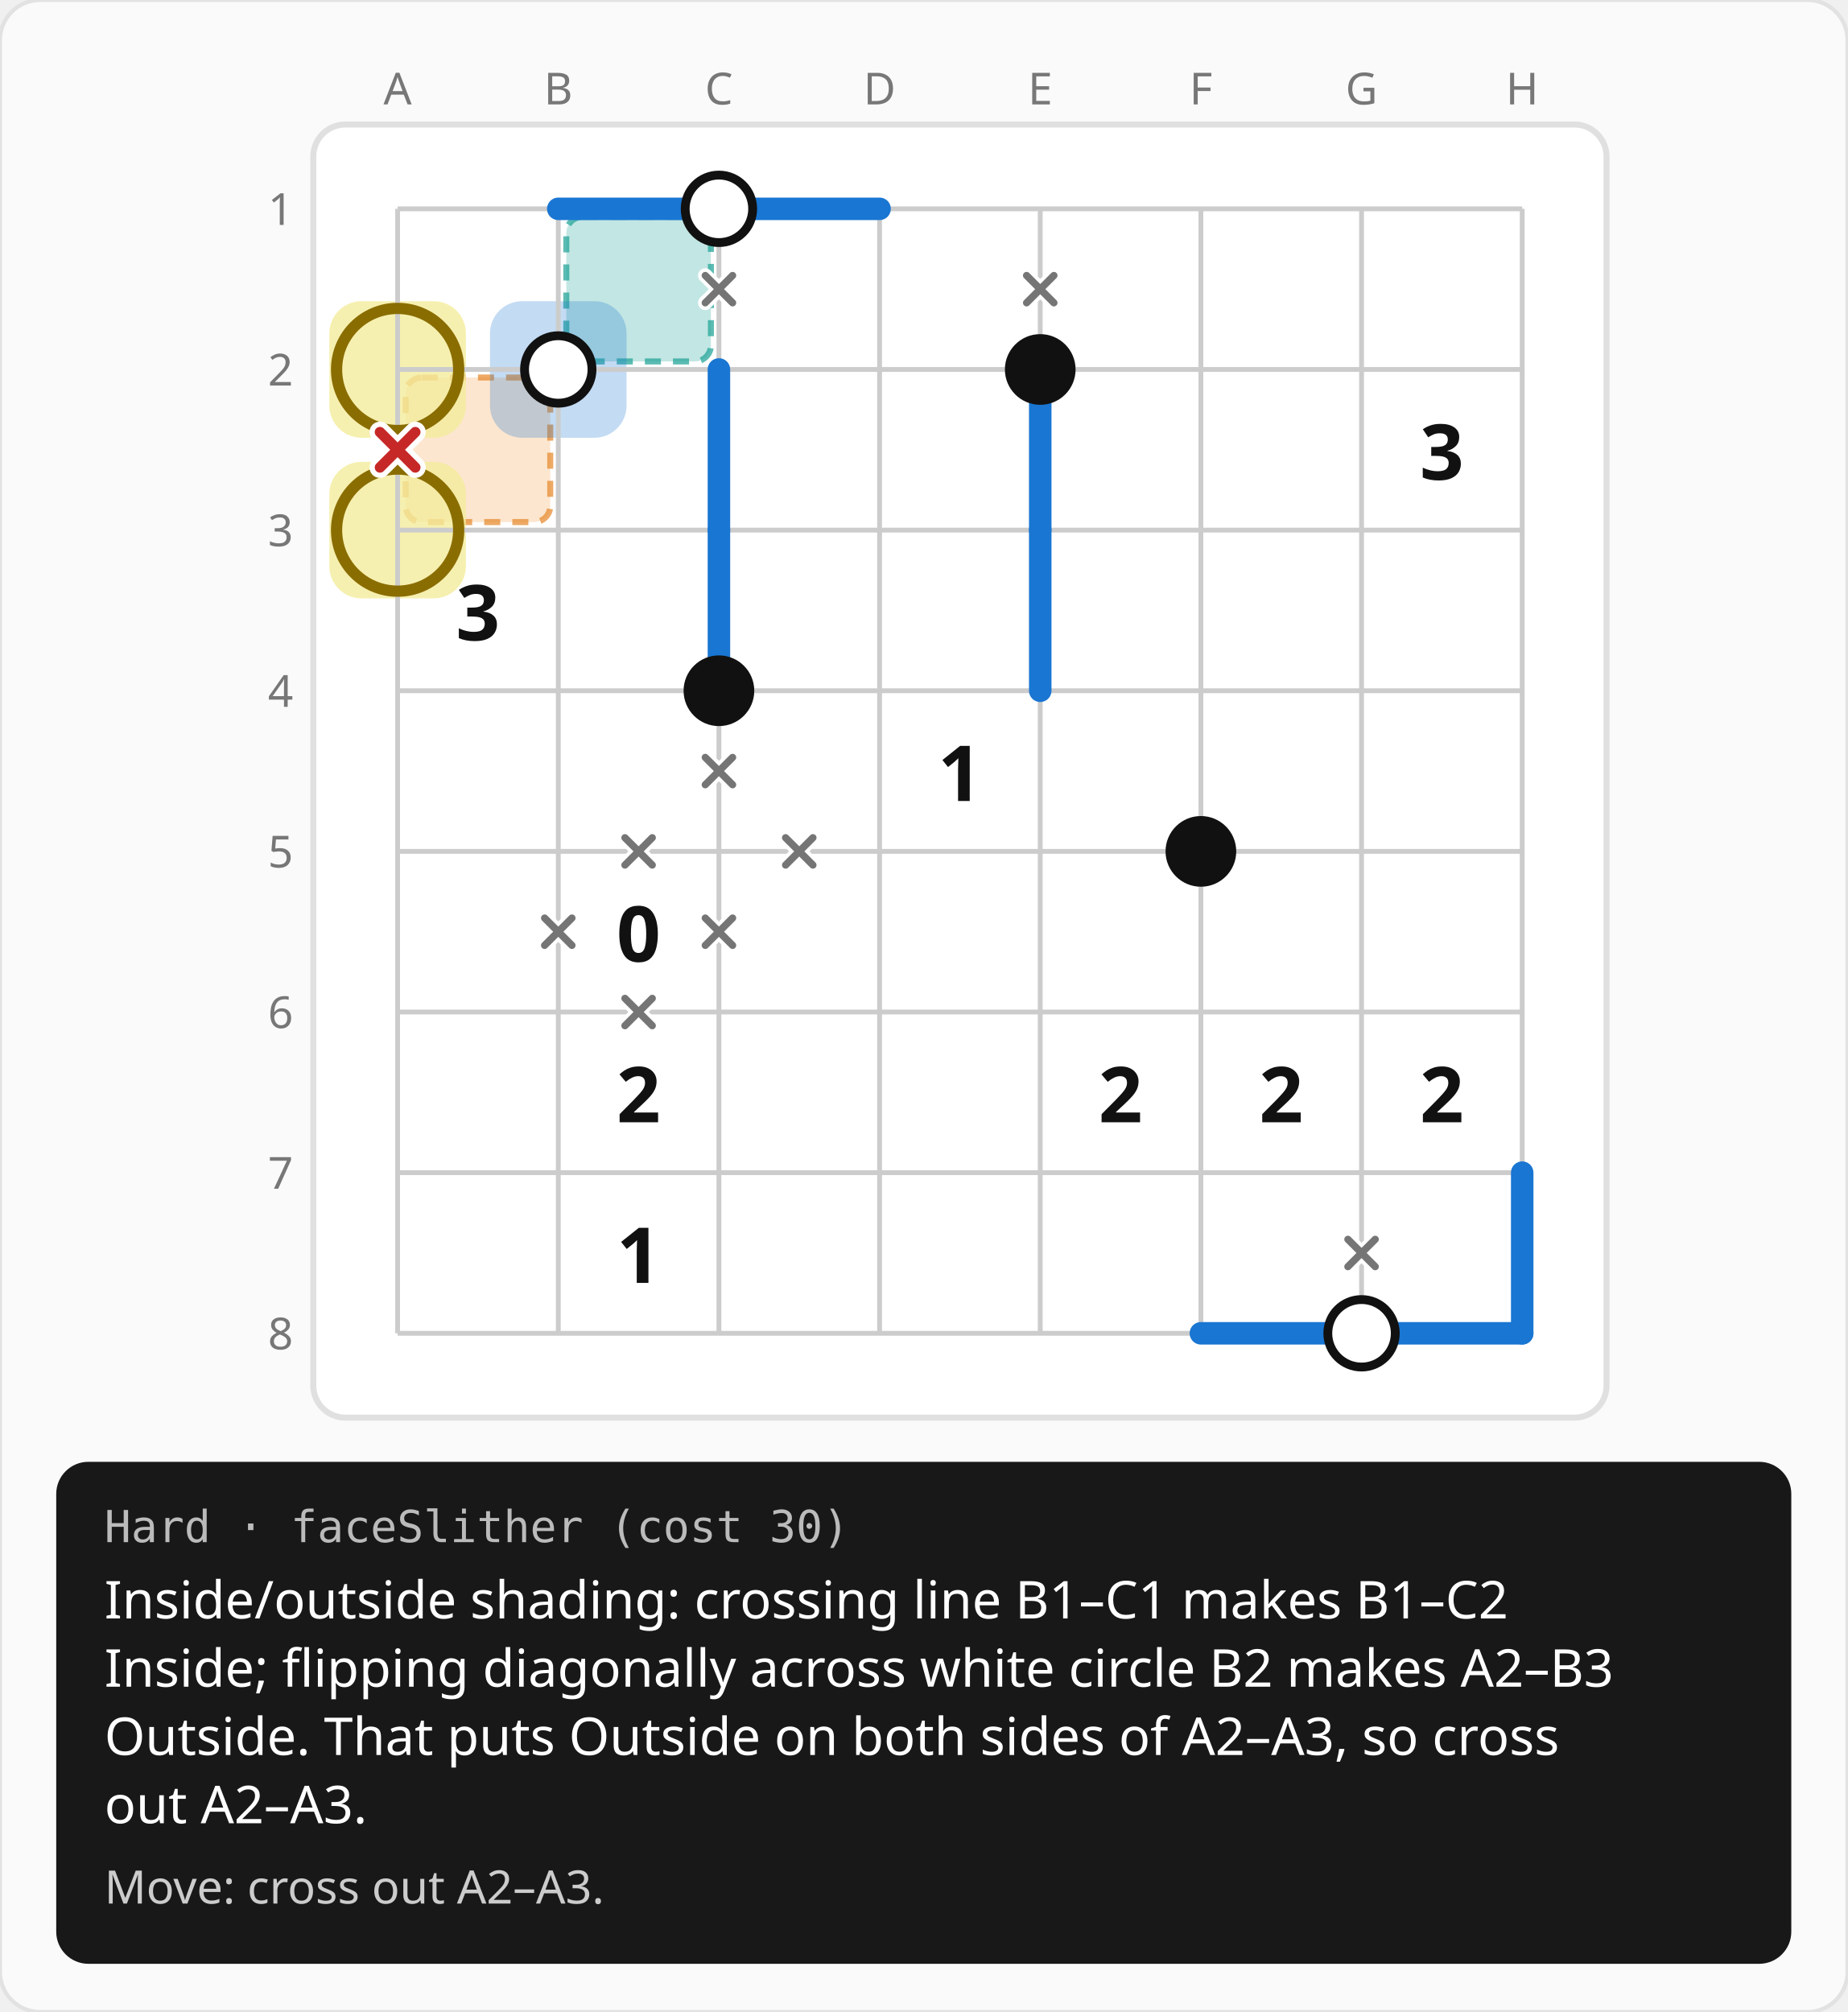
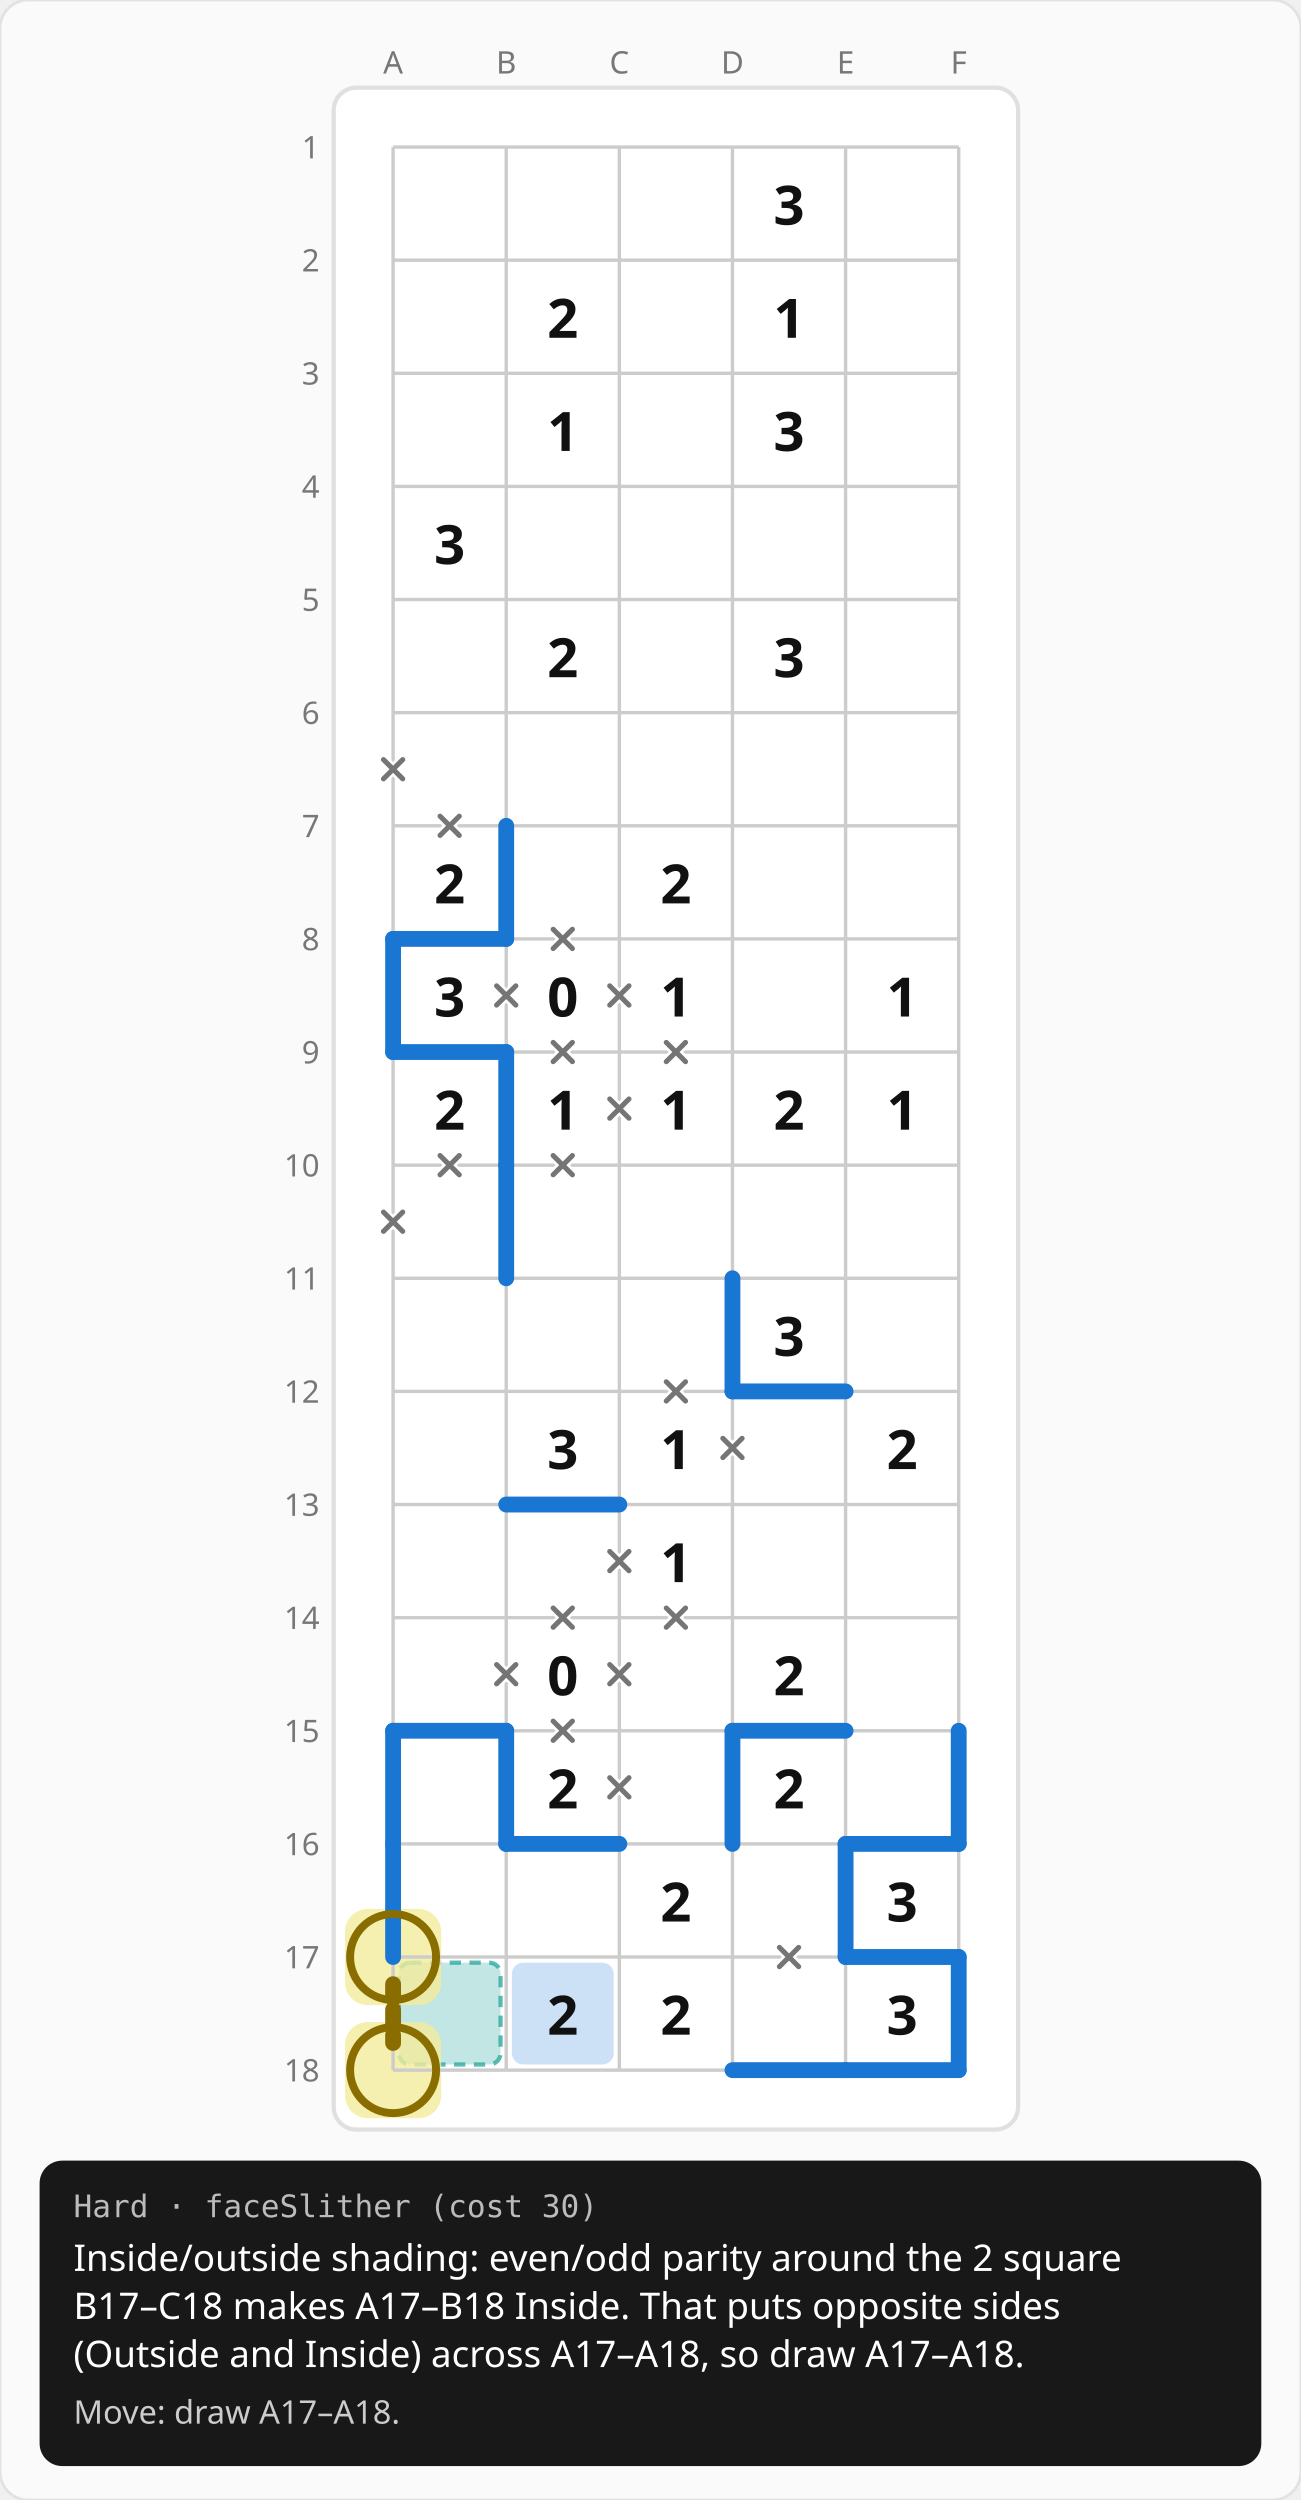
- <svg xmlns="http://www.w3.org/2000/svg" width="460" height="501" viewBox="0 0 460 501">
-   <rect width="460" height="501" rx="10" fill="#fafafa" stroke="#e2e2e2" />
+ <svg xmlns="http://www.w3.org/2000/svg" width="460" height="884" viewBox="0 0 460 884">
+   <rect width="460" height="884" rx="10" fill="#fafafa" stroke="#e2e2e2" />
  <defs>
    <pattern id="hatch" width="8" height="8" patternUnits="userSpaceOnUse" patternTransform="rotate(45)">
      <line x1="0" y1="0" x2="0" y2="8" stroke="#d55e00" stroke-width="3" opacity="0.55" />
    </pattern>
  </defs>
-   <g transform="translate(59 12)">
+   <g transform="translate(99 12)">
    <text x="40" y="14" fill="#777777" font-size="11" font-family="system-ui, sans-serif" text-anchor="middle">A</text>
    <text x="80" y="14" fill="#777777" font-size="11" font-family="system-ui, sans-serif" text-anchor="middle">B</text>
    <text x="120" y="14" fill="#777777" font-size="11" font-family="system-ui, sans-serif" text-anchor="middle">C</text>
    <text x="160" y="14" fill="#777777" font-size="11" font-family="system-ui, sans-serif" text-anchor="middle">D</text>
    <text x="200" y="14" fill="#777777" font-size="11" font-family="system-ui, sans-serif" text-anchor="middle">E</text>
    <text x="240" y="14" fill="#777777" font-size="11" font-family="system-ui, sans-serif" text-anchor="middle">F</text>
-     <text x="280" y="14" fill="#777777" font-size="11" font-family="system-ui, sans-serif" text-anchor="middle">G</text>
-     <text x="320" y="14" fill="#777777" font-size="11" font-family="system-ui, sans-serif" text-anchor="middle">H</text>
    <text x="14" y="44" fill="#777777" font-size="11" font-family="system-ui, sans-serif" text-anchor="end">1</text>
    <text x="14" y="84" fill="#777777" font-size="11" font-family="system-ui, sans-serif" text-anchor="end">2</text>
    <text x="14" y="124" fill="#777777" font-size="11" font-family="system-ui, sans-serif" text-anchor="end">3</text>
    <text x="14" y="164" fill="#777777" font-size="11" font-family="system-ui, sans-serif" text-anchor="end">4</text>
    <text x="14" y="204" fill="#777777" font-size="11" font-family="system-ui, sans-serif" text-anchor="end">5</text>
    <text x="14" y="244" fill="#777777" font-size="11" font-family="system-ui, sans-serif" text-anchor="end">6</text>
    <text x="14" y="284" fill="#777777" font-size="11" font-family="system-ui, sans-serif" text-anchor="end">7</text>
    <text x="14" y="324" fill="#777777" font-size="11" font-family="system-ui, sans-serif" text-anchor="end">8</text>
+     <text x="14" y="364" fill="#777777" font-size="11" font-family="system-ui, sans-serif" text-anchor="end">9</text>
+     <text x="14" y="404" fill="#777777" font-size="11" font-family="system-ui, sans-serif" text-anchor="end">10</text>
+     <text x="14" y="444" fill="#777777" font-size="11" font-family="system-ui, sans-serif" text-anchor="end">11</text>
+     <text x="14" y="484" fill="#777777" font-size="11" font-family="system-ui, sans-serif" text-anchor="end">12</text>
+     <text x="14" y="524" fill="#777777" font-size="11" font-family="system-ui, sans-serif" text-anchor="end">13</text>
+     <text x="14" y="564" fill="#777777" font-size="11" font-family="system-ui, sans-serif" text-anchor="end">14</text>
+     <text x="14" y="604" fill="#777777" font-size="11" font-family="system-ui, sans-serif" text-anchor="end">15</text>
+     <text x="14" y="644" fill="#777777" font-size="11" font-family="system-ui, sans-serif" text-anchor="end">16</text>
+     <text x="14" y="684" fill="#777777" font-size="11" font-family="system-ui, sans-serif" text-anchor="end">17</text>
+     <text x="14" y="724" fill="#777777" font-size="11" font-family="system-ui, sans-serif" text-anchor="end">18</text>
    <g transform="translate(18 18)">
-       <rect x="1" y="1" width="322" height="322" rx="8" fill="#ffffff" stroke="#e0e0e0" stroke-width="1.5" />
-       <rect x="64" y="24" width="36" height="36" rx="4" fill="rgba(38,166,154,0.28)" stroke="rgba(38,166,154,0.75)" stroke-width="1.5" stroke-dasharray="4 3" />
-       <rect x="24" y="64" width="36" height="36" rx="4" fill="rgba(245,166,85,0.28)" stroke="rgba(230,140,50,0.75)" stroke-width="1.5" stroke-dasharray="4 3" />
-       <rect x="45" y="45" width="34" height="34" rx="8" fill="rgba(25,118,210,0.26)" />
-       <rect x="5" y="45" width="34" height="34" rx="8" fill="rgba(244,236,156,0.8)" />
-       <rect x="5" y="85" width="34" height="34" rx="8" fill="rgba(244,236,156,0.8)" />
-       <line x1="22" y1="22" x2="302" y2="22" stroke="#cccccc" stroke-width="1.2" />
-       <line x1="22" y1="62" x2="302" y2="62" stroke="#cccccc" stroke-width="1.2" />
-       <line x1="22" y1="102" x2="302" y2="102" stroke="#cccccc" stroke-width="1.2" />
-       <line x1="22" y1="142" x2="302" y2="142" stroke="#cccccc" stroke-width="1.2" />
-       <line x1="22" y1="182" x2="302" y2="182" stroke="#cccccc" stroke-width="1.2" />
-       <line x1="22" y1="222" x2="302" y2="222" stroke="#cccccc" stroke-width="1.2" />
-       <line x1="22" y1="262" x2="302" y2="262" stroke="#cccccc" stroke-width="1.2" />
-       <line x1="22" y1="302" x2="302" y2="302" stroke="#cccccc" stroke-width="1.2" />
-       <line x1="22" y1="22" x2="22" y2="302" stroke="#cccccc" stroke-width="1.2" />
-       <line x1="62" y1="22" x2="62" y2="302" stroke="#cccccc" stroke-width="1.2" />
-       <line x1="102" y1="22" x2="102" y2="302" stroke="#cccccc" stroke-width="1.2" />
-       <line x1="142" y1="22" x2="142" y2="302" stroke="#cccccc" stroke-width="1.2" />
-       <line x1="182" y1="22" x2="182" y2="302" stroke="#cccccc" stroke-width="1.2" />
-       <line x1="222" y1="22" x2="222" y2="302" stroke="#cccccc" stroke-width="1.2" />
-       <line x1="262" y1="22" x2="262" y2="302" stroke="#cccccc" stroke-width="1.2" />
-       <line x1="302" y1="22" x2="302" y2="302" stroke="#cccccc" stroke-width="1.2" />
-       <text x="282" y="82" font-size="19.2" font-weight="700" font-family="system-ui, sans-serif" text-anchor="middle" dominant-baseline="central" fill="#111111">3</text>
-       <text x="42" y="122" font-size="19.2" font-weight="700" font-family="system-ui, sans-serif" text-anchor="middle" dominant-baseline="central" fill="#111111">3</text>
-       <text x="162" y="162" font-size="19.2" font-weight="700" font-family="system-ui, sans-serif" text-anchor="middle" dominant-baseline="central" fill="#111111">1</text>
-       <text x="82" y="202" font-size="19.2" font-weight="700" font-family="system-ui, sans-serif" text-anchor="middle" dominant-baseline="central" fill="#111111">0</text>
-       <text x="82" y="242" font-size="19.2" font-weight="700" font-family="system-ui, sans-serif" text-anchor="middle" dominant-baseline="central" fill="#111111">2</text>
-       <text x="202" y="242" font-size="19.2" font-weight="700" font-family="system-ui, sans-serif" text-anchor="middle" dominant-baseline="central" fill="#111111">2</text>
-       <text x="242" y="242" font-size="19.2" font-weight="700" font-family="system-ui, sans-serif" text-anchor="middle" dominant-baseline="central" fill="#111111">2</text>
-       <text x="282" y="242" font-size="19.2" font-weight="700" font-family="system-ui, sans-serif" text-anchor="middle" dominant-baseline="central" fill="#111111">2</text>
-       <text x="82" y="282" font-size="19.2" font-weight="700" font-family="system-ui, sans-serif" text-anchor="middle" dominant-baseline="central" fill="#111111">1</text>
-       <line x1="62" y1="22" x2="102" y2="22" stroke="#1976d2" stroke-width="5.6" stroke-linecap="round" />
-       <line x1="102" y1="22" x2="142" y2="22" stroke="#1976d2" stroke-width="5.6" stroke-linecap="round" />
-       <line x1="102" y1="62" x2="102" y2="102" stroke="#1976d2" stroke-width="5.6" stroke-linecap="round" />
-       <line x1="182" y1="62" x2="182" y2="102" stroke="#1976d2" stroke-width="5.6" stroke-linecap="round" />
-       <line x1="102" y1="102" x2="102" y2="142" stroke="#1976d2" stroke-width="5.6" stroke-linecap="round" />
-       <line x1="182" y1="102" x2="182" y2="142" stroke="#1976d2" stroke-width="5.6" stroke-linecap="round" />
-       <line x1="302" y1="262" x2="302" y2="302" stroke="#1976d2" stroke-width="5.6" stroke-linecap="round" />
-       <line x1="222" y1="302" x2="262" y2="302" stroke="#1976d2" stroke-width="5.6" stroke-linecap="round" />
-       <line x1="262" y1="302" x2="302" y2="302" stroke="#1976d2" stroke-width="5.6" stroke-linecap="round" />
-       <circle cx="102" cy="22" r="8.4" fill="#ffffff" />
-       <circle cx="102" cy="22" r="8.4" fill="none" stroke="#111111" stroke-width="2.2" />
-       <circle cx="62" cy="62" r="8.4" fill="#ffffff" />
-       <circle cx="62" cy="62" r="8.4" fill="none" stroke="#111111" stroke-width="2.2" />
-       <circle cx="182" cy="62" r="8.8" fill="#111111" />
-       <circle cx="102" cy="142" r="8.8" fill="#111111" />
-       <circle cx="222" cy="182" r="8.8" fill="#111111" />
-       <circle cx="262" cy="302" r="8.4" fill="#ffffff" />
-       <circle cx="262" cy="302" r="8.4" fill="none" stroke="#111111" stroke-width="2.2" />
-       <path d="M98.6 38.6L105.4 45.4M98.6 45.4L105.4 38.6" stroke="#ffffff" stroke-width="3.6" stroke-linecap="round" />
-       <path d="M98.6 38.6L105.4 45.4M98.6 45.4L105.4 38.6" stroke="#757575" stroke-width="1.8" stroke-linecap="round" />
-       <path d="M178.6 38.6L185.4 45.4M178.6 45.4L185.4 38.6" stroke="#ffffff" stroke-width="3.6" stroke-linecap="round" />
-       <path d="M178.6 38.6L185.4 45.4M178.6 45.4L185.4 38.6" stroke="#757575" stroke-width="1.8" stroke-linecap="round" />
-       <path d="M98.6 158.6L105.4 165.4M98.6 165.4L105.4 158.6" stroke="#ffffff" stroke-width="3.6" stroke-linecap="round" />
-       <path d="M98.6 158.6L105.4 165.4M98.6 165.4L105.4 158.6" stroke="#757575" stroke-width="1.8" stroke-linecap="round" />
-       <path d="M78.6 178.6L85.4 185.4M78.6 185.4L85.4 178.6" stroke="#ffffff" stroke-width="3.6" stroke-linecap="round" />
-       <path d="M78.6 178.6L85.4 185.4M78.6 185.4L85.4 178.6" stroke="#757575" stroke-width="1.8" stroke-linecap="round" />
-       <path d="M58.6 198.6L65.4 205.4M58.6 205.4L65.4 198.6" stroke="#ffffff" stroke-width="3.6" stroke-linecap="round" />
-       <path d="M58.6 198.6L65.4 205.4M58.6 205.4L65.4 198.6" stroke="#757575" stroke-width="1.8" stroke-linecap="round" />
-       <path d="M118.6 178.6L125.4 185.4M118.6 185.4L125.4 178.6" stroke="#ffffff" stroke-width="3.6" stroke-linecap="round" />
-       <path d="M118.6 178.6L125.4 185.4M118.6 185.4L125.4 178.6" stroke="#757575" stroke-width="1.8" stroke-linecap="round" />
-       <path d="M98.6 198.6L105.4 205.4M98.6 205.4L105.4 198.6" stroke="#ffffff" stroke-width="3.6" stroke-linecap="round" />
-       <path d="M98.6 198.6L105.4 205.4M98.6 205.4L105.4 198.6" stroke="#757575" stroke-width="1.8" stroke-linecap="round" />
-       <path d="M78.6 218.6L85.4 225.4M78.6 225.4L85.4 218.6" stroke="#ffffff" stroke-width="3.6" stroke-linecap="round" />
-       <path d="M78.6 218.6L85.4 225.4M78.6 225.4L85.4 218.6" stroke="#757575" stroke-width="1.8" stroke-linecap="round" />
-       <path d="M258.6 278.6L265.4 285.4M258.6 285.4L265.4 278.6" stroke="#ffffff" stroke-width="3.6" stroke-linecap="round" />
-       <path d="M258.6 278.6L265.4 285.4M258.6 285.4L265.4 278.6" stroke="#757575" stroke-width="1.8" stroke-linecap="round" />
-       <circle cx="22" cy="62" r="15.2" fill="none" stroke="#8a6d00" stroke-width="2.8" />
-       <circle cx="22" cy="102" r="15.2" fill="none" stroke="#8a6d00" stroke-width="2.8" />
-       <path d="M17.6 77.6L26.4 86.4M17.6 86.4L26.4 77.6" stroke="#ffffff" stroke-width="5.2" stroke-linecap="round" />
-       <path d="M17.6 77.6L26.4 86.4M17.6 86.4L26.4 77.6" stroke="#c62828" stroke-width="2.6" stroke-linecap="round" />
+       <rect x="1" y="1" width="242" height="722" rx="8" fill="#ffffff" stroke="#e0e0e0" stroke-width="1.5" />
+       <rect x="24" y="664" width="36" height="36" rx="4" fill="rgba(38,166,154,0.28)" stroke="rgba(38,166,154,0.75)" stroke-width="1.5" stroke-dasharray="4 3" />
+       <rect x="64" y="664" width="36" height="36" rx="4" fill="rgba(25,118,210,0.22)" />
+       <rect x="5" y="645" width="34" height="34" rx="8" fill="rgba(244,236,156,0.8)" />
+       <rect x="5" y="685" width="34" height="34" rx="8" fill="rgba(244,236,156,0.8)" />
+       <line x1="22" y1="22" x2="222" y2="22" stroke="#cccccc" stroke-width="1.2" />
+       <line x1="22" y1="62" x2="222" y2="62" stroke="#cccccc" stroke-width="1.2" />
+       <line x1="22" y1="102" x2="222" y2="102" stroke="#cccccc" stroke-width="1.2" />
+       <line x1="22" y1="142" x2="222" y2="142" stroke="#cccccc" stroke-width="1.2" />
+       <line x1="22" y1="182" x2="222" y2="182" stroke="#cccccc" stroke-width="1.2" />
+       <line x1="22" y1="222" x2="222" y2="222" stroke="#cccccc" stroke-width="1.2" />
+       <line x1="22" y1="262" x2="222" y2="262" stroke="#cccccc" stroke-width="1.2" />
+       <line x1="22" y1="302" x2="222" y2="302" stroke="#cccccc" stroke-width="1.2" />
+       <line x1="22" y1="342" x2="222" y2="342" stroke="#cccccc" stroke-width="1.2" />
+       <line x1="22" y1="382" x2="222" y2="382" stroke="#cccccc" stroke-width="1.2" />
+       <line x1="22" y1="422" x2="222" y2="422" stroke="#cccccc" stroke-width="1.2" />
+       <line x1="22" y1="462" x2="222" y2="462" stroke="#cccccc" stroke-width="1.2" />
+       <line x1="22" y1="502" x2="222" y2="502" stroke="#cccccc" stroke-width="1.2" />
+       <line x1="22" y1="542" x2="222" y2="542" stroke="#cccccc" stroke-width="1.2" />
+       <line x1="22" y1="582" x2="222" y2="582" stroke="#cccccc" stroke-width="1.2" />
+       <line x1="22" y1="622" x2="222" y2="622" stroke="#cccccc" stroke-width="1.2" />
+       <line x1="22" y1="662" x2="222" y2="662" stroke="#cccccc" stroke-width="1.2" />
+       <line x1="22" y1="702" x2="222" y2="702" stroke="#cccccc" stroke-width="1.2" />
+       <line x1="22" y1="22" x2="22" y2="702" stroke="#cccccc" stroke-width="1.2" />
+       <line x1="62" y1="22" x2="62" y2="702" stroke="#cccccc" stroke-width="1.2" />
+       <line x1="102" y1="22" x2="102" y2="702" stroke="#cccccc" stroke-width="1.2" />
+       <line x1="142" y1="22" x2="142" y2="702" stroke="#cccccc" stroke-width="1.2" />
+       <line x1="182" y1="22" x2="182" y2="702" stroke="#cccccc" stroke-width="1.2" />
+       <line x1="222" y1="22" x2="222" y2="702" stroke="#cccccc" stroke-width="1.2" />
+       <text x="162" y="42" font-size="19.2" font-weight="700" font-family="system-ui, sans-serif" text-anchor="middle" dominant-baseline="central" fill="#111111">3</text>
+       <text x="82" y="82" font-size="19.2" font-weight="700" font-family="system-ui, sans-serif" text-anchor="middle" dominant-baseline="central" fill="#111111">2</text>
+       <text x="162" y="82" font-size="19.2" font-weight="700" font-family="system-ui, sans-serif" text-anchor="middle" dominant-baseline="central" fill="#111111">1</text>
+       <text x="82" y="122" font-size="19.2" font-weight="700" font-family="system-ui, sans-serif" text-anchor="middle" dominant-baseline="central" fill="#111111">1</text>
+       <text x="162" y="122" font-size="19.2" font-weight="700" font-family="system-ui, sans-serif" text-anchor="middle" dominant-baseline="central" fill="#111111">3</text>
+       <text x="42" y="162" font-size="19.2" font-weight="700" font-family="system-ui, sans-serif" text-anchor="middle" dominant-baseline="central" fill="#111111">3</text>
+       <text x="82" y="202" font-size="19.2" font-weight="700" font-family="system-ui, sans-serif" text-anchor="middle" dominant-baseline="central" fill="#111111">2</text>
+       <text x="162" y="202" font-size="19.2" font-weight="700" font-family="system-ui, sans-serif" text-anchor="middle" dominant-baseline="central" fill="#111111">3</text>
+       <text x="42" y="282" font-size="19.2" font-weight="700" font-family="system-ui, sans-serif" text-anchor="middle" dominant-baseline="central" fill="#111111">2</text>
+       <text x="122" y="282" font-size="19.2" font-weight="700" font-family="system-ui, sans-serif" text-anchor="middle" dominant-baseline="central" fill="#111111">2</text>
+       <text x="42" y="322" font-size="19.2" font-weight="700" font-family="system-ui, sans-serif" text-anchor="middle" dominant-baseline="central" fill="#111111">3</text>
+       <text x="82" y="322" font-size="19.2" font-weight="700" font-family="system-ui, sans-serif" text-anchor="middle" dominant-baseline="central" fill="#111111">0</text>
+       <text x="122" y="322" font-size="19.2" font-weight="700" font-family="system-ui, sans-serif" text-anchor="middle" dominant-baseline="central" fill="#111111">1</text>
+       <text x="202" y="322" font-size="19.2" font-weight="700" font-family="system-ui, sans-serif" text-anchor="middle" dominant-baseline="central" fill="#111111">1</text>
+       <text x="42" y="362" font-size="19.2" font-weight="700" font-family="system-ui, sans-serif" text-anchor="middle" dominant-baseline="central" fill="#111111">2</text>
+       <text x="82" y="362" font-size="19.2" font-weight="700" font-family="system-ui, sans-serif" text-anchor="middle" dominant-baseline="central" fill="#111111">1</text>
+       <text x="122" y="362" font-size="19.2" font-weight="700" font-family="system-ui, sans-serif" text-anchor="middle" dominant-baseline="central" fill="#111111">1</text>
+       <text x="162" y="362" font-size="19.2" font-weight="700" font-family="system-ui, sans-serif" text-anchor="middle" dominant-baseline="central" fill="#111111">2</text>
+       <text x="202" y="362" font-size="19.2" font-weight="700" font-family="system-ui, sans-serif" text-anchor="middle" dominant-baseline="central" fill="#111111">1</text>
+       <text x="162" y="442" font-size="19.2" font-weight="700" font-family="system-ui, sans-serif" text-anchor="middle" dominant-baseline="central" fill="#111111">3</text>
+       <text x="82" y="482" font-size="19.2" font-weight="700" font-family="system-ui, sans-serif" text-anchor="middle" dominant-baseline="central" fill="#111111">3</text>
+       <text x="122" y="482" font-size="19.2" font-weight="700" font-family="system-ui, sans-serif" text-anchor="middle" dominant-baseline="central" fill="#111111">1</text>
+       <text x="202" y="482" font-size="19.2" font-weight="700" font-family="system-ui, sans-serif" text-anchor="middle" dominant-baseline="central" fill="#111111">2</text>
+       <text x="122" y="522" font-size="19.2" font-weight="700" font-family="system-ui, sans-serif" text-anchor="middle" dominant-baseline="central" fill="#111111">1</text>
+       <text x="82" y="562" font-size="19.2" font-weight="700" font-family="system-ui, sans-serif" text-anchor="middle" dominant-baseline="central" fill="#111111">0</text>
+       <text x="162" y="562" font-size="19.2" font-weight="700" font-family="system-ui, sans-serif" text-anchor="middle" dominant-baseline="central" fill="#111111">2</text>
+       <text x="82" y="602" font-size="19.2" font-weight="700" font-family="system-ui, sans-serif" text-anchor="middle" dominant-baseline="central" fill="#111111">2</text>
+       <text x="162" y="602" font-size="19.2" font-weight="700" font-family="system-ui, sans-serif" text-anchor="middle" dominant-baseline="central" fill="#111111">2</text>
+       <text x="122" y="642" font-size="19.2" font-weight="700" font-family="system-ui, sans-serif" text-anchor="middle" dominant-baseline="central" fill="#111111">2</text>
+       <text x="202" y="642" font-size="19.2" font-weight="700" font-family="system-ui, sans-serif" text-anchor="middle" dominant-baseline="central" fill="#111111">3</text>
+       <text x="82" y="682" font-size="19.2" font-weight="700" font-family="system-ui, sans-serif" text-anchor="middle" dominant-baseline="central" fill="#111111">2</text>
+       <text x="122" y="682" font-size="19.2" font-weight="700" font-family="system-ui, sans-serif" text-anchor="middle" dominant-baseline="central" fill="#111111">2</text>
+       <text x="202" y="682" font-size="19.2" font-weight="700" font-family="system-ui, sans-serif" text-anchor="middle" dominant-baseline="central" fill="#111111">3</text>
+       <line x1="62" y1="262" x2="62" y2="302" stroke="#1976d2" stroke-width="5.6" stroke-linecap="round" />
+       <line x1="22" y1="302" x2="62" y2="302" stroke="#1976d2" stroke-width="5.6" stroke-linecap="round" />
+       <line x1="22" y1="302" x2="22" y2="342" stroke="#1976d2" stroke-width="5.6" stroke-linecap="round" />
+       <line x1="22" y1="342" x2="62" y2="342" stroke="#1976d2" stroke-width="5.6" stroke-linecap="round" />
+       <line x1="62" y1="342" x2="62" y2="382" stroke="#1976d2" stroke-width="5.6" stroke-linecap="round" />
+       <line x1="62" y1="382" x2="62" y2="422" stroke="#1976d2" stroke-width="5.6" stroke-linecap="round" />
+       <line x1="142" y1="422" x2="142" y2="462" stroke="#1976d2" stroke-width="5.6" stroke-linecap="round" />
+       <line x1="142" y1="462" x2="182" y2="462" stroke="#1976d2" stroke-width="5.6" stroke-linecap="round" />
+       <line x1="62" y1="502" x2="102" y2="502" stroke="#1976d2" stroke-width="5.6" stroke-linecap="round" />
+       <line x1="22" y1="582" x2="62" y2="582" stroke="#1976d2" stroke-width="5.6" stroke-linecap="round" />
+       <line x1="22" y1="582" x2="22" y2="622" stroke="#1976d2" stroke-width="5.6" stroke-linecap="round" />
+       <line x1="62" y1="582" x2="62" y2="622" stroke="#1976d2" stroke-width="5.6" stroke-linecap="round" />
+       <line x1="142" y1="582" x2="182" y2="582" stroke="#1976d2" stroke-width="5.6" stroke-linecap="round" />
+       <line x1="142" y1="582" x2="142" y2="622" stroke="#1976d2" stroke-width="5.6" stroke-linecap="round" />
+       <line x1="222" y1="582" x2="222" y2="622" stroke="#1976d2" stroke-width="5.6" stroke-linecap="round" />
+       <line x1="22" y1="622" x2="22" y2="662" stroke="#1976d2" stroke-width="5.6" stroke-linecap="round" />
+       <line x1="62" y1="622" x2="102" y2="622" stroke="#1976d2" stroke-width="5.6" stroke-linecap="round" />
+       <line x1="182" y1="622" x2="222" y2="622" stroke="#1976d2" stroke-width="5.6" stroke-linecap="round" />
+       <line x1="182" y1="622" x2="182" y2="662" stroke="#1976d2" stroke-width="5.6" stroke-linecap="round" />
+       <line x1="182" y1="662" x2="222" y2="662" stroke="#1976d2" stroke-width="5.6" stroke-linecap="round" />
+       <line x1="222" y1="662" x2="222" y2="702" stroke="#1976d2" stroke-width="5.6" stroke-linecap="round" />
+       <line x1="142" y1="702" x2="182" y2="702" stroke="#1976d2" stroke-width="5.6" stroke-linecap="round" />
+       <line x1="182" y1="702" x2="222" y2="702" stroke="#1976d2" stroke-width="5.6" stroke-linecap="round" />
+       <path d="M18.6 238.6L25.4 245.4M18.6 245.4L25.4 238.6" stroke="#ffffff" stroke-width="3.6" stroke-linecap="round" />
+       <path d="M18.6 238.6L25.4 245.4M18.6 245.4L25.4 238.6" stroke="#757575" stroke-width="1.8" stroke-linecap="round" />
+       <path d="M38.6 258.6L45.4 265.4M38.6 265.4L45.4 258.6" stroke="#ffffff" stroke-width="3.6" stroke-linecap="round" />
+       <path d="M38.6 258.6L45.4 265.4M38.6 265.4L45.4 258.6" stroke="#757575" stroke-width="1.8" stroke-linecap="round" />
+       <path d="M78.6 298.6L85.4 305.4M78.6 305.4L85.4 298.6" stroke="#ffffff" stroke-width="3.6" stroke-linecap="round" />
+       <path d="M78.6 298.6L85.4 305.4M78.6 305.4L85.4 298.6" stroke="#757575" stroke-width="1.8" stroke-linecap="round" />
+       <path d="M58.6 318.6L65.4 325.4M58.6 325.4L65.4 318.6" stroke="#ffffff" stroke-width="3.6" stroke-linecap="round" />
+       <path d="M58.6 318.6L65.4 325.4M58.6 325.4L65.4 318.6" stroke="#757575" stroke-width="1.8" stroke-linecap="round" />
+       <path d="M98.6 318.6L105.4 325.4M98.6 325.4L105.4 318.6" stroke="#ffffff" stroke-width="3.6" stroke-linecap="round" />
+       <path d="M98.6 318.6L105.4 325.4M98.6 325.4L105.4 318.6" stroke="#757575" stroke-width="1.8" stroke-linecap="round" />
+       <path d="M78.6 338.6L85.4 345.4M78.6 345.4L85.4 338.6" stroke="#ffffff" stroke-width="3.6" stroke-linecap="round" />
+       <path d="M78.6 338.6L85.4 345.4M78.6 345.4L85.4 338.6" stroke="#757575" stroke-width="1.8" stroke-linecap="round" />
+       <path d="M118.6 338.6L125.4 345.4M118.6 345.4L125.4 338.6" stroke="#ffffff" stroke-width="3.6" stroke-linecap="round" />
+       <path d="M118.6 338.6L125.4 345.4M118.6 345.4L125.4 338.6" stroke="#757575" stroke-width="1.8" stroke-linecap="round" />
+       <path d="M98.6 358.6L105.4 365.4M98.6 365.4L105.4 358.6" stroke="#ffffff" stroke-width="3.6" stroke-linecap="round" />
+       <path d="M98.6 358.6L105.4 365.4M98.6 365.4L105.4 358.6" stroke="#757575" stroke-width="1.8" stroke-linecap="round" />
+       <path d="M38.6 378.6L45.4 385.4M38.6 385.4L45.4 378.6" stroke="#ffffff" stroke-width="3.6" stroke-linecap="round" />
+       <path d="M38.6 378.6L45.4 385.4M38.6 385.4L45.4 378.6" stroke="#757575" stroke-width="1.8" stroke-linecap="round" />
+       <path d="M18.6 398.6L25.4 405.4M18.6 405.4L25.4 398.6" stroke="#ffffff" stroke-width="3.6" stroke-linecap="round" />
+       <path d="M18.6 398.6L25.4 405.4M18.6 405.4L25.4 398.6" stroke="#757575" stroke-width="1.8" stroke-linecap="round" />
+       <path d="M78.6 378.6L85.4 385.4M78.6 385.4L85.4 378.6" stroke="#ffffff" stroke-width="3.6" stroke-linecap="round" />
+       <path d="M78.6 378.6L85.4 385.4M78.6 385.4L85.4 378.6" stroke="#757575" stroke-width="1.8" stroke-linecap="round" />
+       <path d="M118.6 458.6L125.4 465.4M118.6 465.4L125.4 458.6" stroke="#ffffff" stroke-width="3.6" stroke-linecap="round" />
+       <path d="M118.6 458.6L125.4 465.4M118.6 465.4L125.4 458.6" stroke="#757575" stroke-width="1.8" stroke-linecap="round" />
+       <path d="M138.6 478.6L145.4 485.4M138.6 485.4L145.4 478.6" stroke="#ffffff" stroke-width="3.6" stroke-linecap="round" />
+       <path d="M138.6 478.6L145.4 485.4M138.6 485.4L145.4 478.6" stroke="#757575" stroke-width="1.8" stroke-linecap="round" />
+       <path d="M98.6 518.6L105.4 525.4M98.6 525.4L105.4 518.6" stroke="#ffffff" stroke-width="3.6" stroke-linecap="round" />
+       <path d="M98.6 518.6L105.4 525.4M98.6 525.4L105.4 518.6" stroke="#757575" stroke-width="1.8" stroke-linecap="round" />
+       <path d="M78.6 538.6L85.4 545.4M78.6 545.4L85.4 538.6" stroke="#ffffff" stroke-width="3.6" stroke-linecap="round" />
+       <path d="M78.6 538.6L85.4 545.4M78.6 545.4L85.4 538.6" stroke="#757575" stroke-width="1.8" stroke-linecap="round" />
+       <path d="M58.6 558.6L65.4 565.4M58.6 565.4L65.4 558.6" stroke="#ffffff" stroke-width="3.6" stroke-linecap="round" />
+       <path d="M58.6 558.6L65.4 565.4M58.6 565.4L65.4 558.6" stroke="#757575" stroke-width="1.8" stroke-linecap="round" />
+       <path d="M118.6 538.6L125.4 545.4M118.6 545.4L125.4 538.6" stroke="#ffffff" stroke-width="3.6" stroke-linecap="round" />
+       <path d="M118.6 538.6L125.4 545.4M118.6 545.4L125.4 538.6" stroke="#757575" stroke-width="1.8" stroke-linecap="round" />
+       <path d="M98.6 558.6L105.4 565.4M98.6 565.4L105.4 558.6" stroke="#ffffff" stroke-width="3.6" stroke-linecap="round" />
+       <path d="M98.6 558.6L105.4 565.4M98.6 565.4L105.4 558.6" stroke="#757575" stroke-width="1.8" stroke-linecap="round" />
+       <path d="M78.6 578.6L85.4 585.4M78.6 585.4L85.4 578.6" stroke="#ffffff" stroke-width="3.6" stroke-linecap="round" />
+       <path d="M78.6 578.6L85.4 585.4M78.6 585.4L85.4 578.6" stroke="#757575" stroke-width="1.8" stroke-linecap="round" />
+       <path d="M98.6 598.6L105.4 605.4M98.6 605.4L105.4 598.6" stroke="#ffffff" stroke-width="3.6" stroke-linecap="round" />
+       <path d="M98.6 598.6L105.4 605.4M98.6 605.4L105.4 598.6" stroke="#757575" stroke-width="1.8" stroke-linecap="round" />
+       <path d="M158.6 658.6L165.4 665.4M158.6 665.4L165.4 658.6" stroke="#ffffff" stroke-width="3.6" stroke-linecap="round" />
+       <path d="M158.6 658.6L165.4 665.4M158.6 665.4L165.4 658.6" stroke="#757575" stroke-width="1.8" stroke-linecap="round" />
+       <circle cx="22" cy="662" r="15.2" fill="none" stroke="#8a6d00" stroke-width="2.8" />
+       <circle cx="22" cy="702" r="15.2" fill="none" stroke="#8a6d00" stroke-width="2.8" />
+       <line x1="22" y1="671.6" x2="22" y2="692.4" stroke="#8a6d00" stroke-width="5.6" stroke-linecap="round" stroke-dasharray="5 4" />
    </g>
  </g>
-   <rect x="14" y="364" width="432" height="125" rx="8" fill="#181818" />
-   <text x="26" y="384" fill="#bbbbbb" font-size="11" font-family="ui-monospace, Menlo, monospace">Hard · faceSlither (cost 30)</text>
-   <text x="26" y="403" fill="#ffffff" font-size="13" font-family="system-ui, sans-serif">Inside/outside shading: crossing line B1–C1 makes B1–C2</text>
-   <text x="26" y="420" fill="#ffffff" font-size="13" font-family="system-ui, sans-serif">Inside; flipping diagonally across white circle B2 makes A2–B3</text>
-   <text x="26" y="437" fill="#ffffff" font-size="13" font-family="system-ui, sans-serif">Outside. That puts Outside on both sides of A2–A3, so cross</text>
-   <text x="26" y="454" fill="#ffffff" font-size="13" font-family="system-ui, sans-serif">out A2–A3.</text>
-   <text x="26" y="474" fill="#cccccc" font-size="11.5" font-family="system-ui, sans-serif">Move: cross out A2–A3.</text>
+   <rect x="14" y="764" width="432" height="108" rx="8" fill="#181818" />
+   <text x="26" y="784" fill="#bbbbbb" font-size="11" font-family="ui-monospace, Menlo, monospace">Hard · faceSlither (cost 30)</text>
+   <text x="26" y="803" fill="#ffffff" font-size="13" font-family="system-ui, sans-serif">Inside/outside shading: even/odd parity around the 2 square</text>
+   <text x="26" y="820" fill="#ffffff" font-size="13" font-family="system-ui, sans-serif">B17–C18 makes A17–B18 Inside. That puts opposite sides</text>
+   <text x="26" y="837" fill="#ffffff" font-size="13" font-family="system-ui, sans-serif">(Outside and Inside) across A17–A18, so draw A17–A18.</text>
+   <text x="26" y="857" fill="#cccccc" font-size="11.5" font-family="system-ui, sans-serif">Move: draw A17–A18.</text>
</svg>
